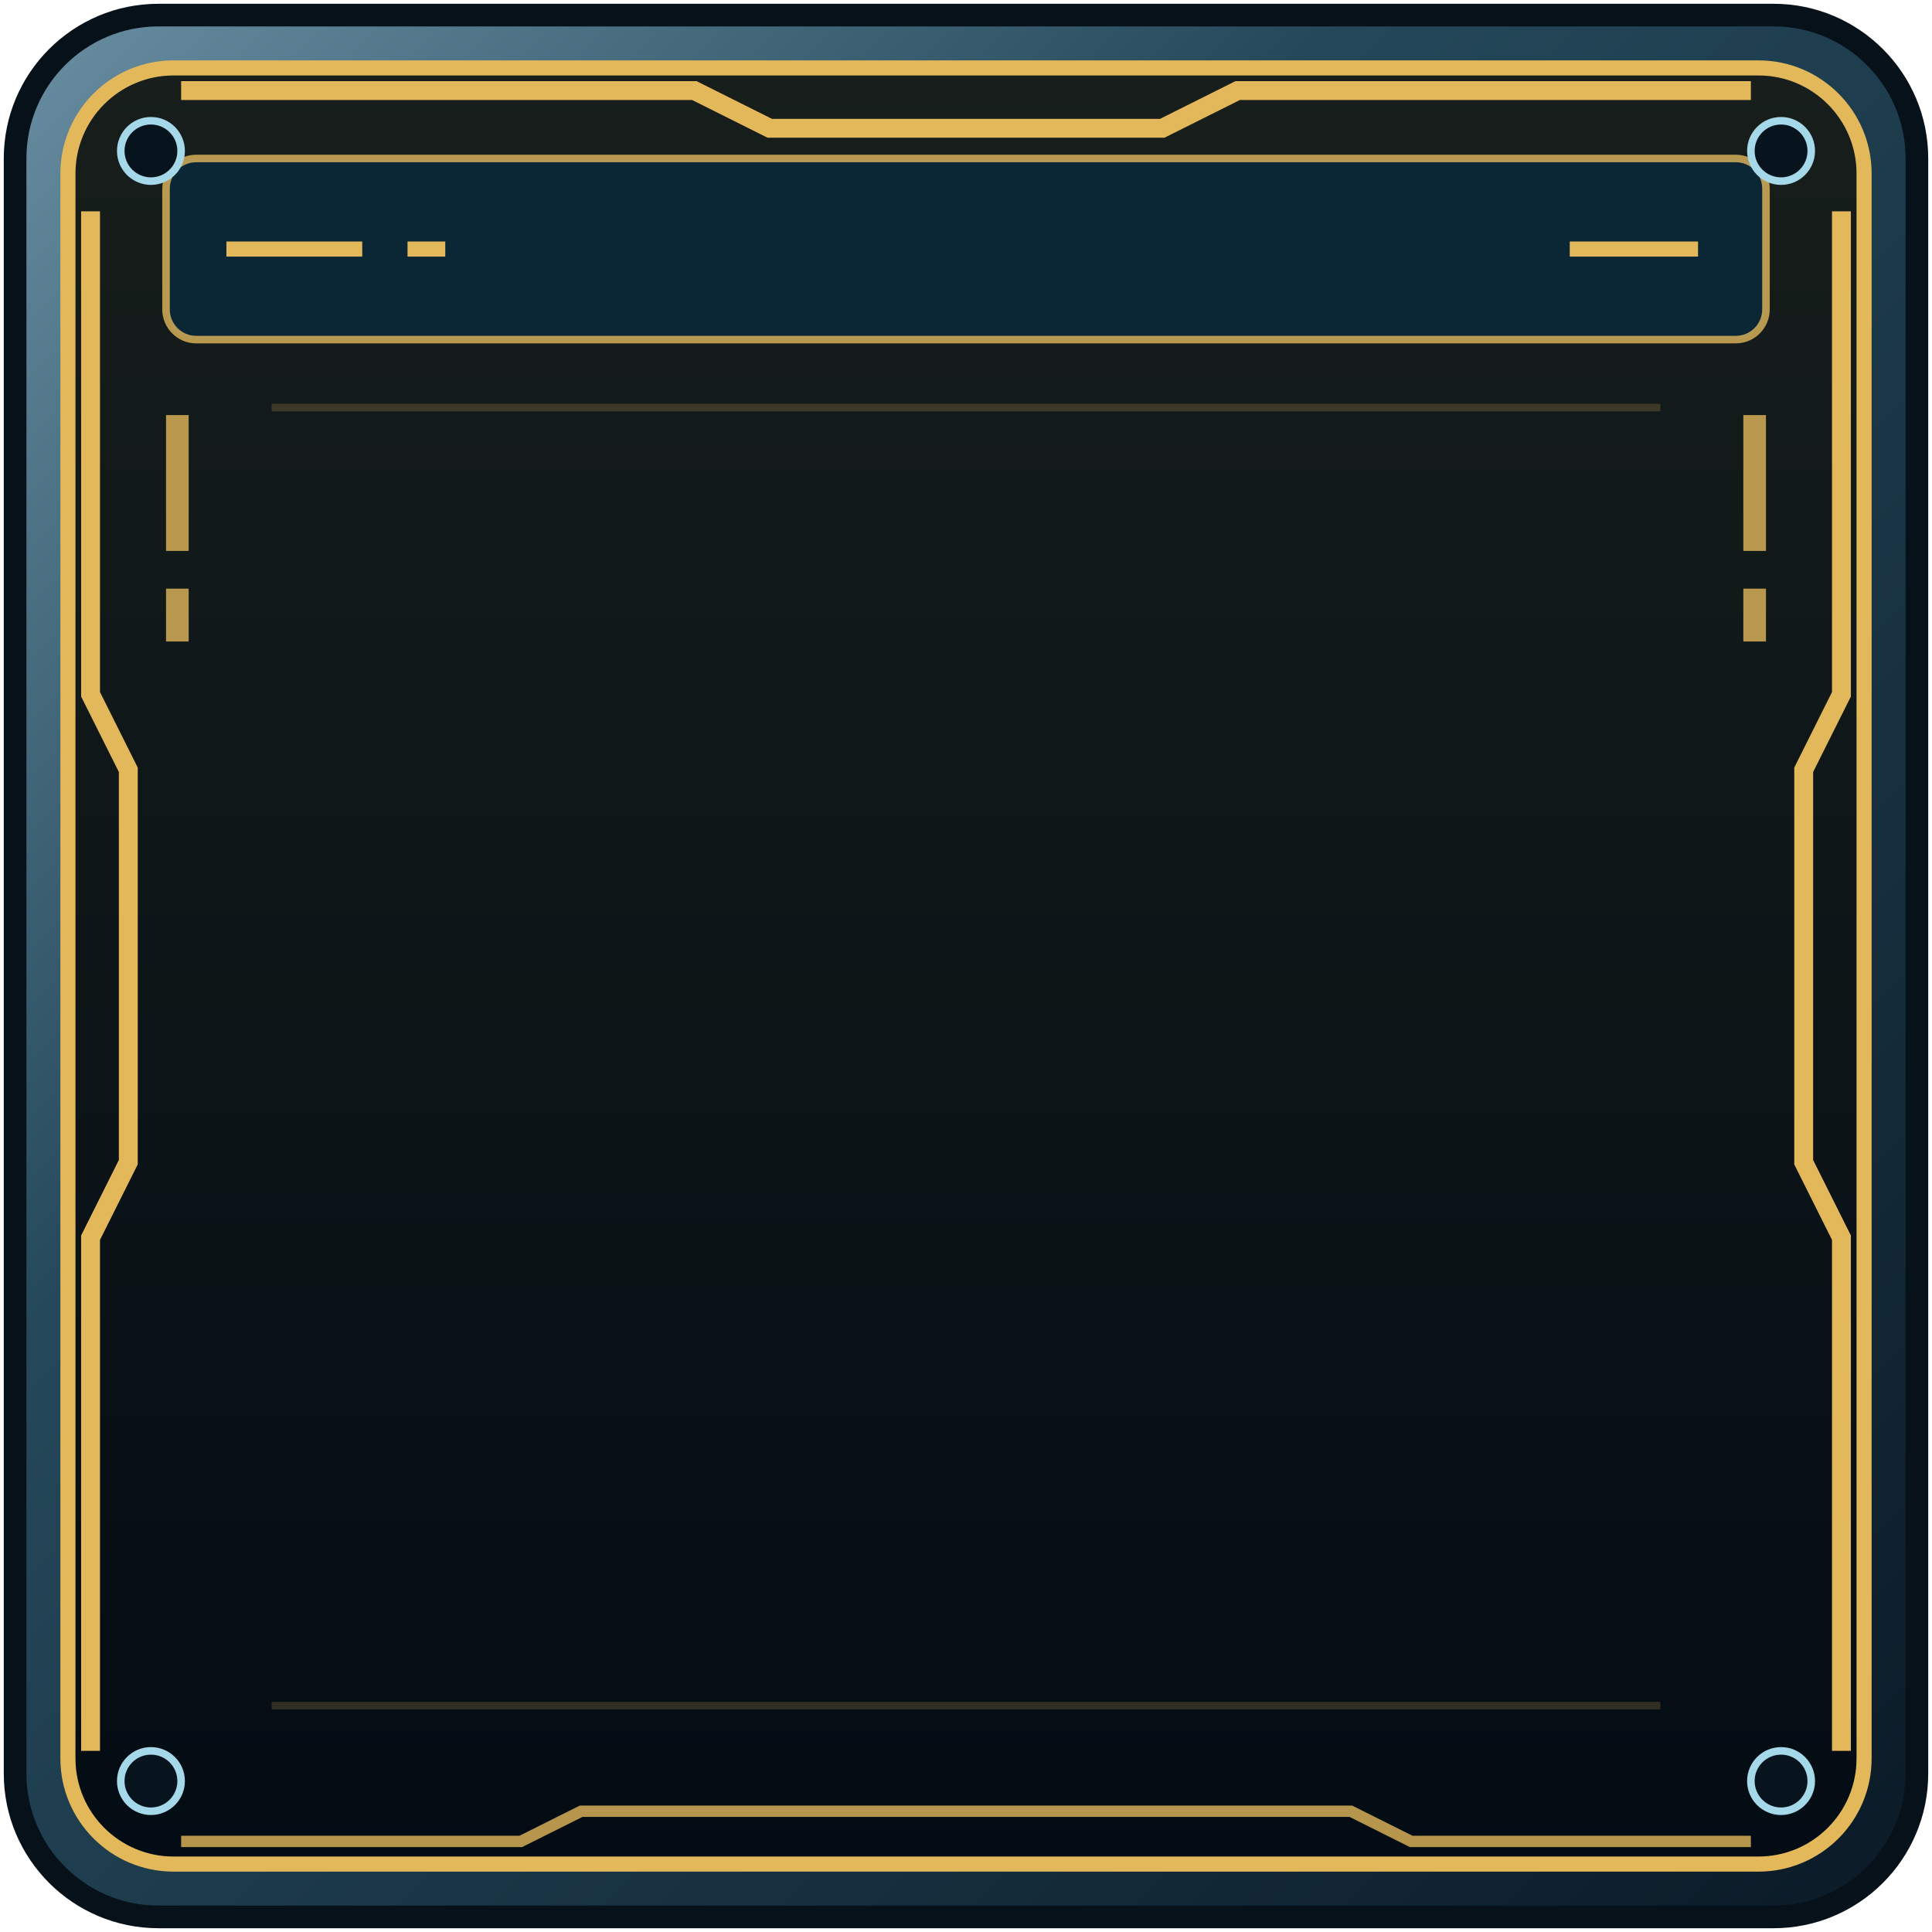
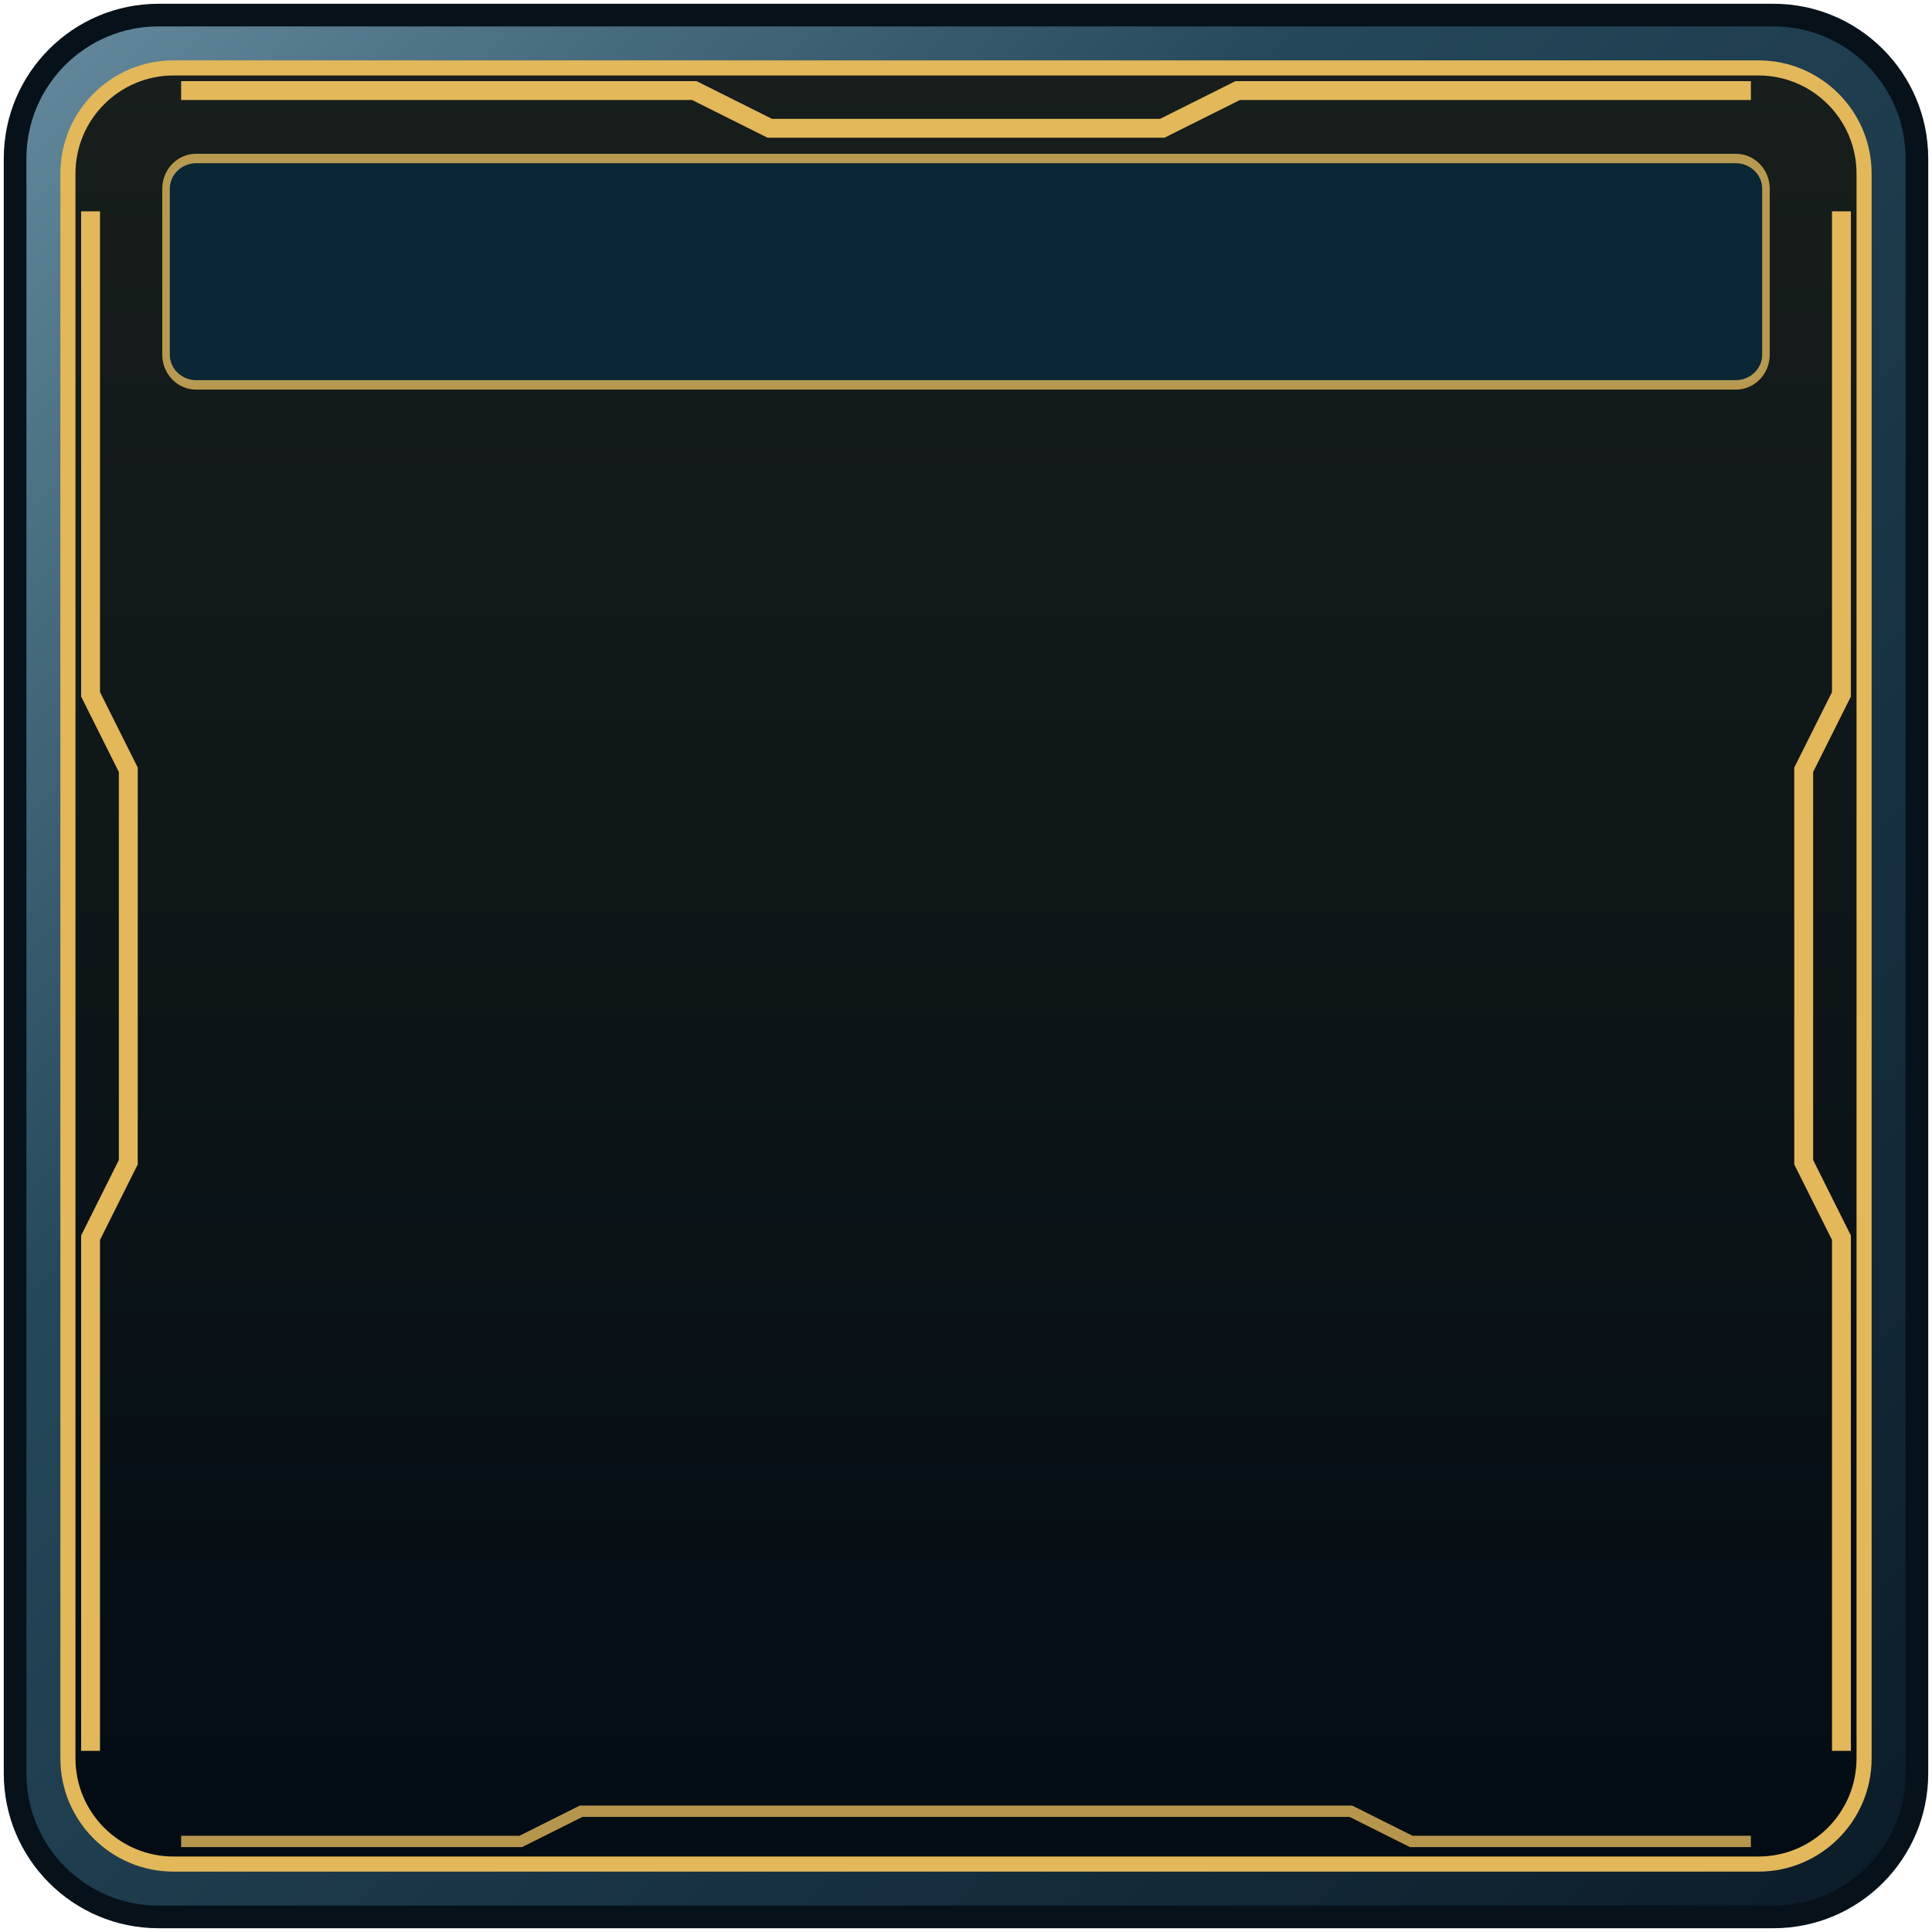
- <svg xmlns="http://www.w3.org/2000/svg" width="256" height="256" viewBox="0 0 256 256">
+ <svg xmlns="http://www.w3.org/2000/svg" width="100%" height="100%" viewBox="0 0 256 256" version="1.1" xml:space="preserve" style="fill-rule:evenodd;clip-rule:evenodd;">
+   <path d="M235,2C245.486,2 254,10.514 254,21L254,235C254,245.486 245.486,254 235,254L21,254C10.514,254 2,245.486 2,235L2,21C2,10.514 10.514,2 21,2L235,2Z" style="fill:url(#_Linear1);stroke:rgb(7,17,26);stroke-width:3px;" />
+   <path d="M233,9C240.727,9 247,15.273 247,23L247,233C247,240.727 240.727,247 233,247L23,247C15.273,247 9,240.727 9,233L9,23C9,15.273 15.273,9 23,9L233,9Z" style="fill:url(#_Linear2);stroke:rgb(226,184,91);stroke-width:2px;" />
+   <path d="M24,12L92,12L102,17L154,17L164,12L232,12M12,28L12,92L17,102L17,154L12,164L12,232M244,28L244,92L239,102L239,154L244,164L244,232" style="fill:none;fill-rule:nonzero;stroke:rgb(226,184,91);stroke-width:2.5px;" />
+   <path d="M24,244L69,244L77,240L179,240L187,244L232,244" style="fill:none;fill-rule:nonzero;stroke:rgb(226,184,91);stroke-opacity:0.8;stroke-width:1.5px;" />
+   <g transform="matrix(1,0,0,1.25,0,-5.25)">
+     <path d="M230,21C232.208,21 234,22.434 234,24.2L234,41.8C234,43.566 232.208,45 230,45L26,45C23.792,45 22,43.566 22,41.8L22,24.2C22,22.434 23.792,21 26,21L230,21Z" style="fill:rgb(11,38,53);stroke:rgb(226,184,91);stroke-opacity:0.8;stroke-width:1px;" />
+   </g>
  <defs>
-     <linearGradient id="m" x1="0" y1="0" x2="1" y2="1">
-       <stop stop-color="#688da0" />
-       <stop offset=".35" stop-color="#24485a" />
-       <stop offset="1" stop-color="#0b1a27" />
+     <linearGradient id="_Linear1" x1="0" y1="0" x2="1" y2="0" gradientUnits="userSpaceOnUse" gradientTransform="matrix(252,252,-252,252,2,2)">
+       <stop offset="0" style="stop-color:rgb(104,141,160);stop-opacity:1" />
+       <stop offset="0.35" style="stop-color:rgb(36,72,90);stop-opacity:1" />
+       <stop offset="1" style="stop-color:rgb(11,26,39);stop-opacity:1" />
    </linearGradient>
-     <linearGradient id="s" x1="0" y1="0" x2="0" y2="1">
-       <stop stop-color="#171e1b" />
-       <stop offset="1" stop-color="#030c14" />
+     <linearGradient id="_Linear2" x1="0" y1="0" x2="1" y2="0" gradientUnits="userSpaceOnUse" gradientTransform="matrix(0,238,-238,0,9,9)">
+       <stop offset="0" style="stop-color:rgb(23,30,27);stop-opacity:1" />
+       <stop offset="1" style="stop-color:rgb(3,12,20);stop-opacity:1" />
    </linearGradient>
  </defs>
-   <rect x="2" y="2" width="252" height="252" rx="19" fill="url(#m)" stroke="#07111a" stroke-width="3" />
-   <rect x="9" y="9" width="238" height="238" rx="14" fill="url(#s)" stroke="#e2b85b" stroke-width="2" />
-   <path d="M24 12H92l10 5h52l10-5h68 M12 28V92l5 10v52l-5 10v68 M244 28V92l-5 10v52l5 10v68" fill="none" stroke="#e2b85b" stroke-width="2.5" />
-   <path d="M24 244h45l8-4h102l8 4h45" fill="none" stroke="#e2b85b" stroke-width="1.5" opacity=".8" />
-   <rect x="22" y="21" width="212" height="24" rx="4" fill="#0b2635" stroke="#e2b85b" stroke-opacity=".8" />
-   <path d="M30 33h18m6 0h5m149 0h17" stroke="#e2b85b" stroke-width="2" />
-   <g fill="#07131d" stroke="#a5d8e8" stroke-width="1">
-     <circle cx="20" cy="20" r="4" />
-     <circle cx="236" cy="20" r="4" />
-     <circle cx="20" cy="236" r="4" />
-     <circle cx="236" cy="236" r="4" />
-   </g>
-   <g fill="#e2b85b" opacity=".8">
-     <rect x="22" y="55" width="3" height="18" />
-     <rect x="22" y="78" width="3" height="7" />
-     <rect x="231" y="55" width="3" height="18" />
-     <rect x="231" y="78" width="3" height="7" />
-   </g>
-   <path d="M36 54H220M36 226H220" stroke="#e2b85b" stroke-opacity=".2" />
</svg>
